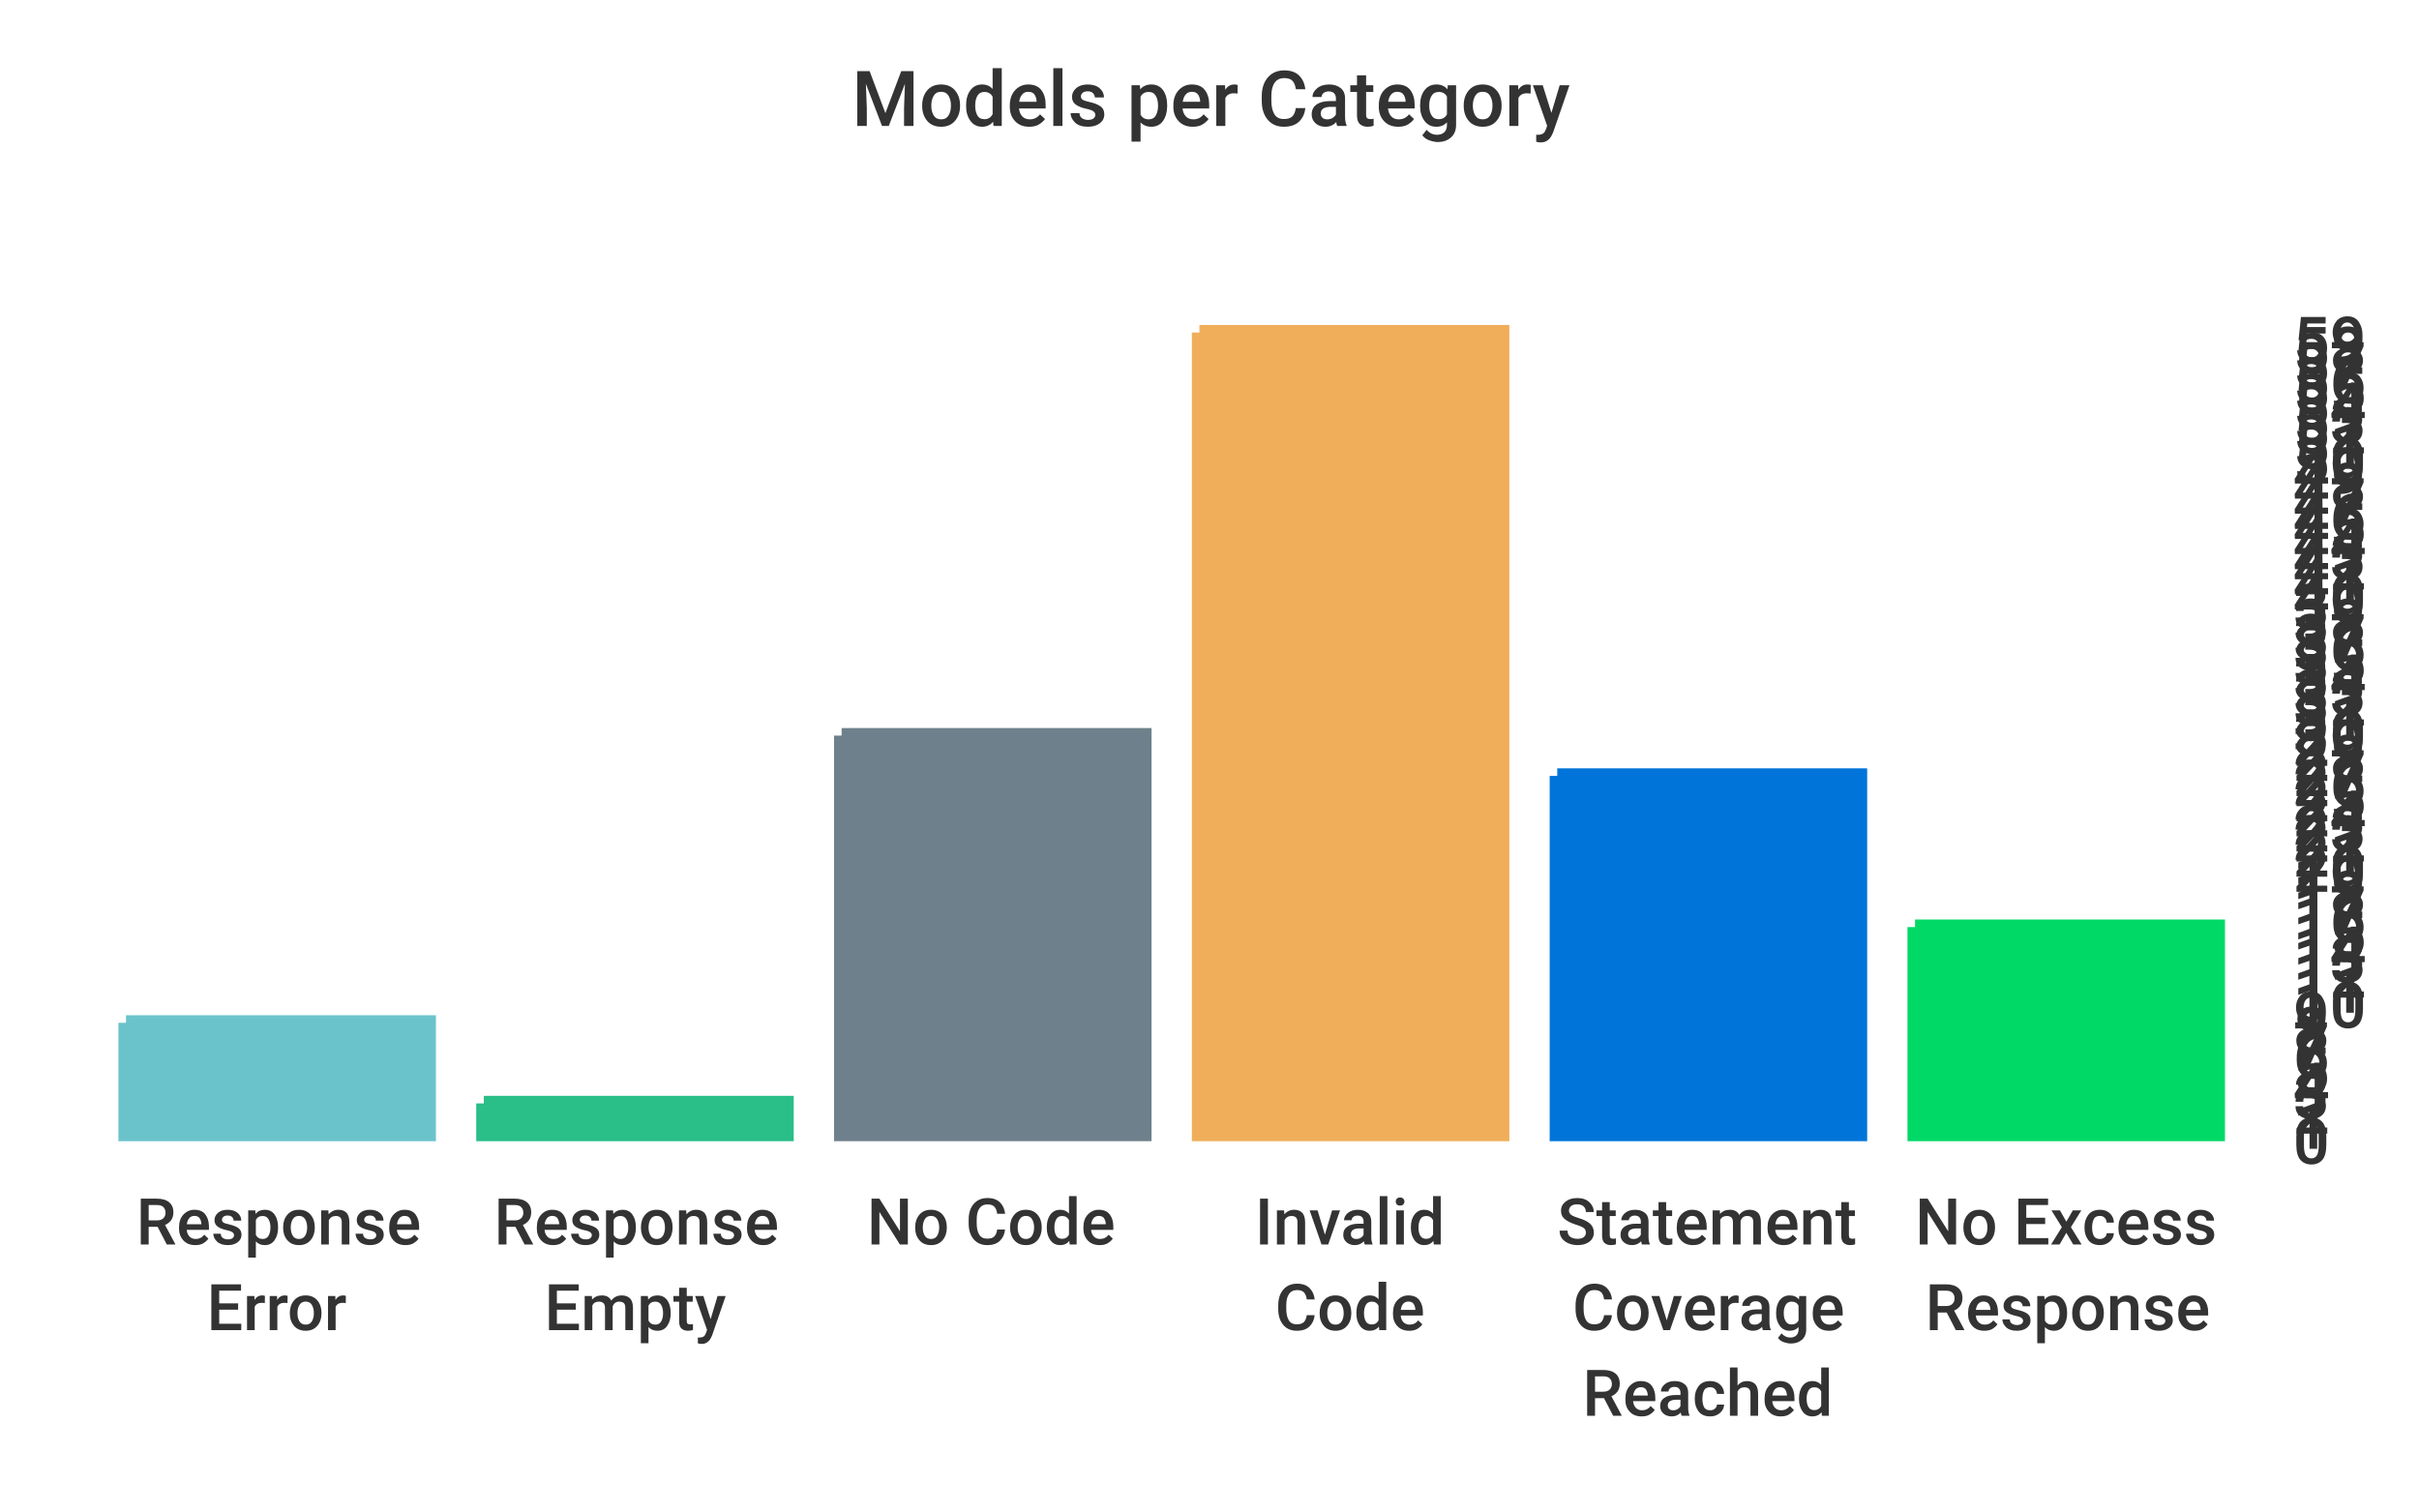
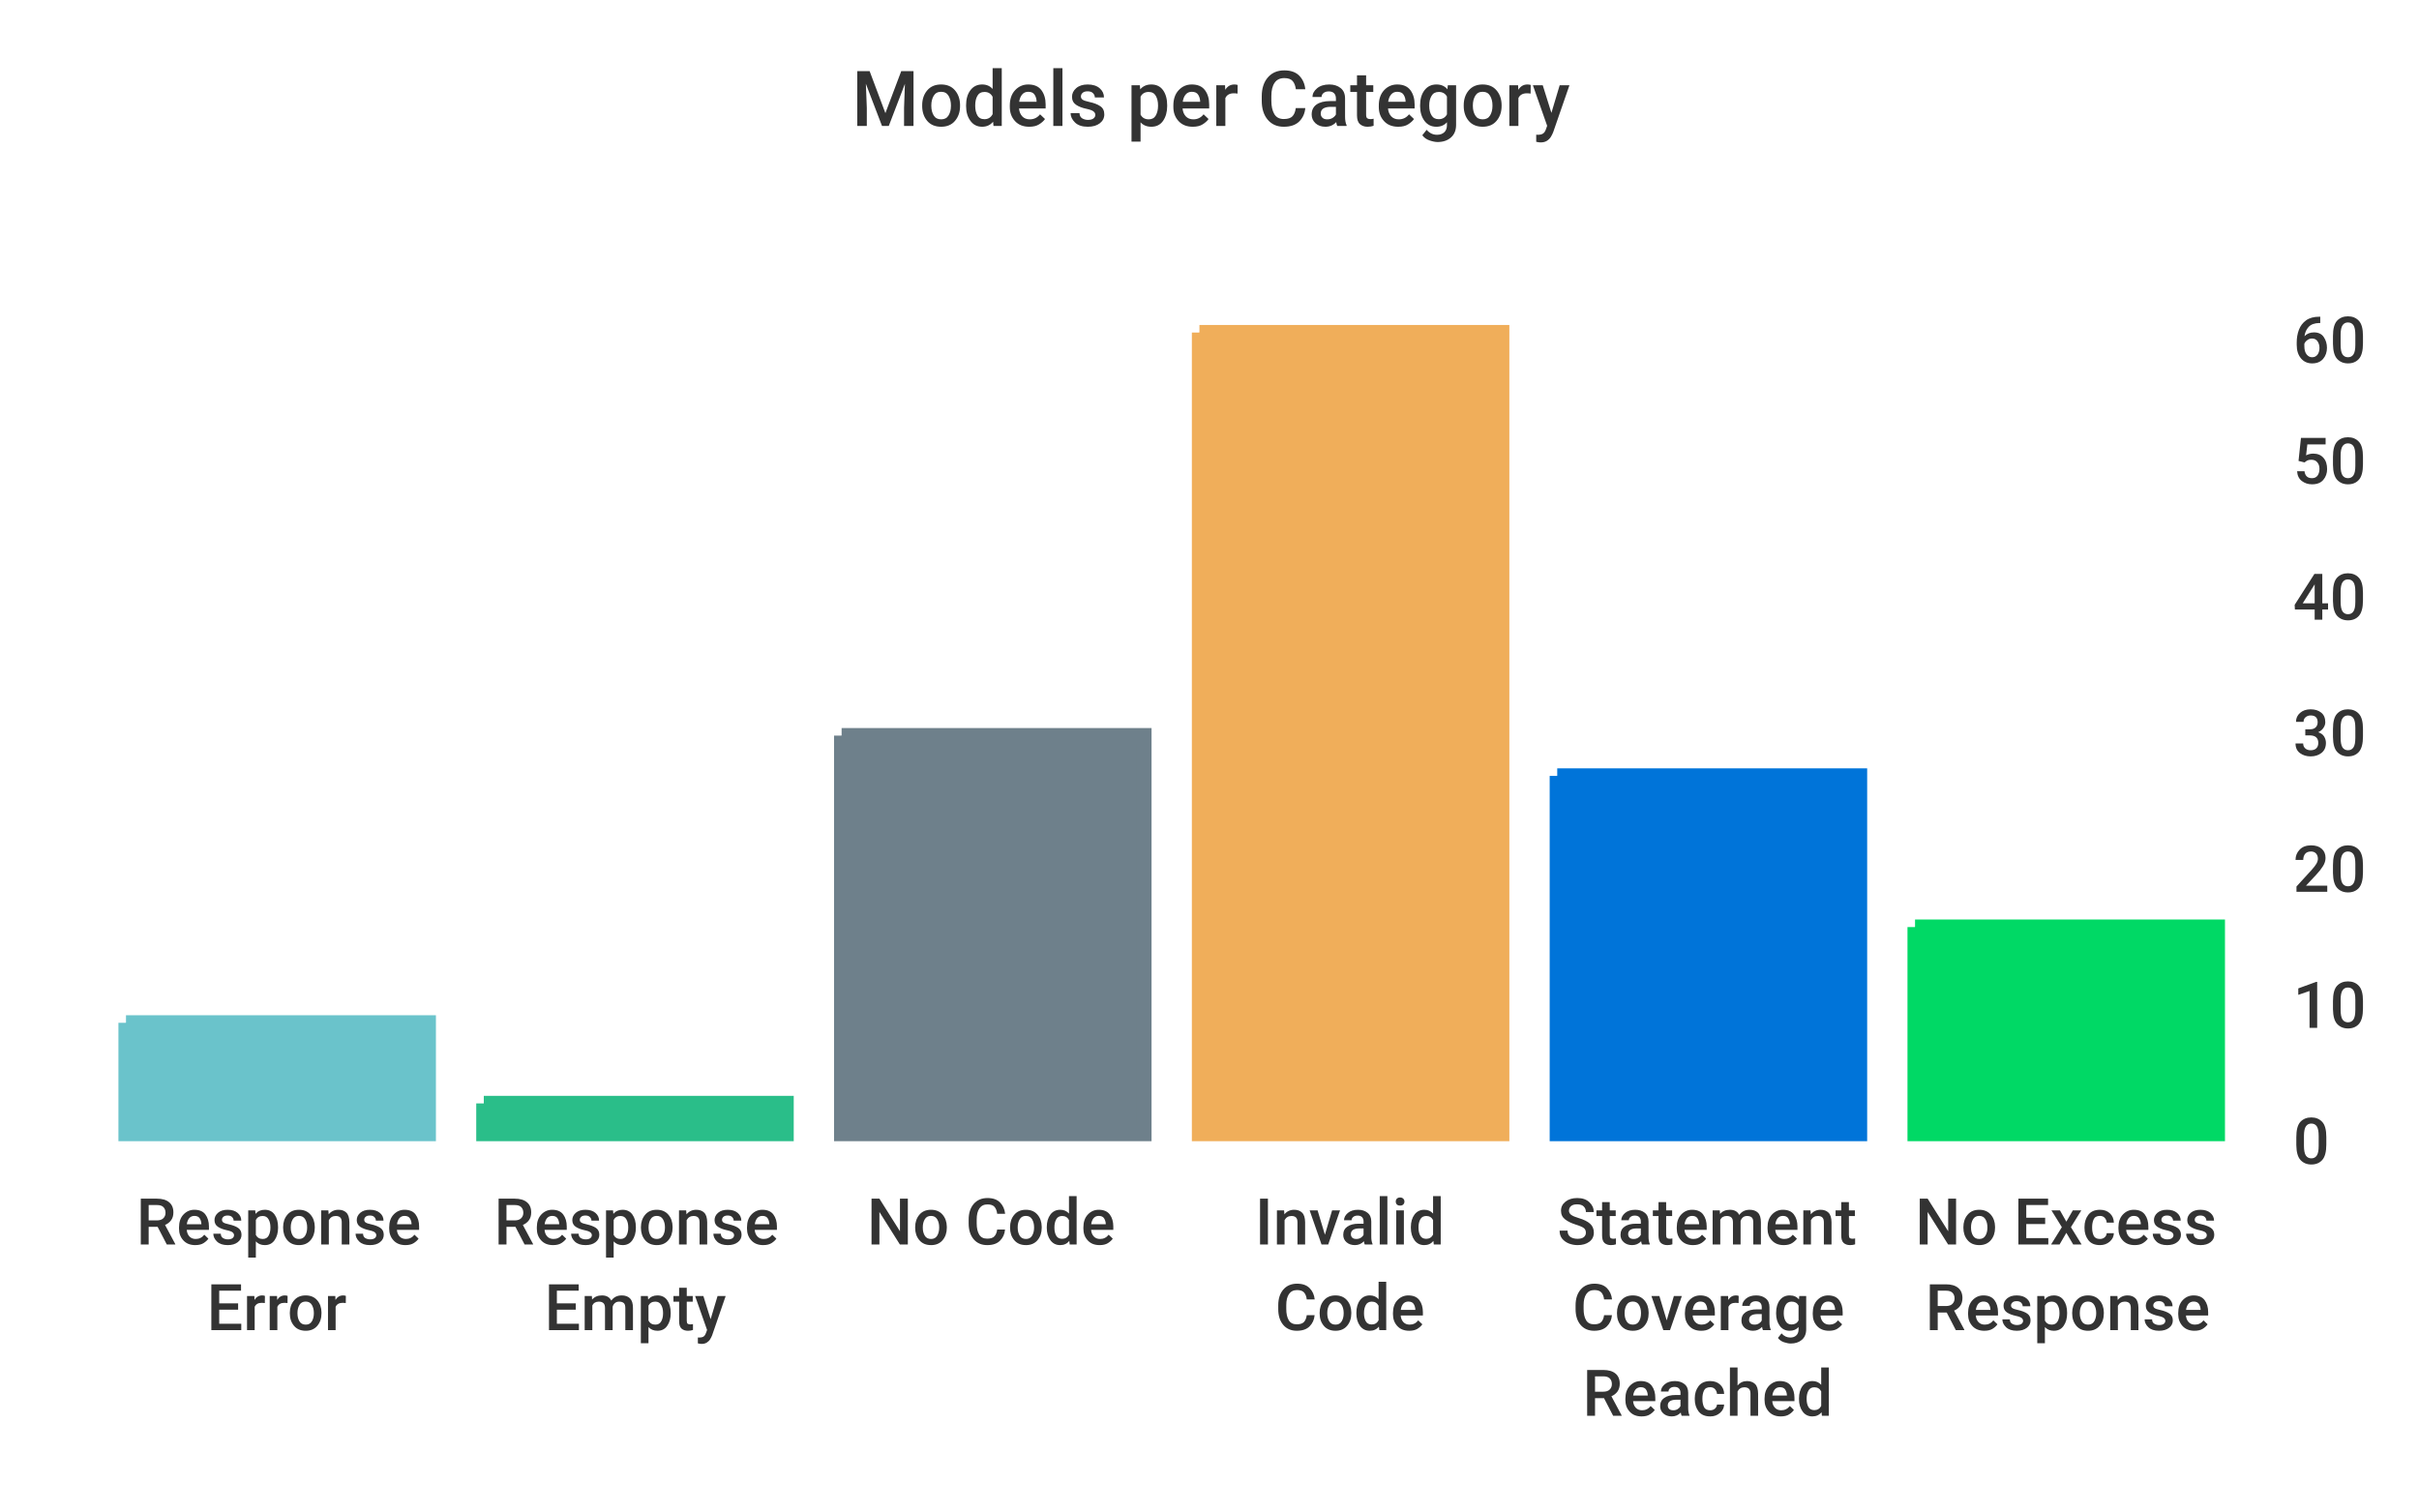
<svg xmlns="http://www.w3.org/2000/svg" width="480" height="300">\n<path d="M 0 0 L 480 0 L 480 300 L 0 300 L 0 0" style="stroke-width:0;stroke:rgba(255,255,255,1.0);fill:rgba(255,255,255,1.0)" />
  <path d="M 20 66 L 445 66 L 445 225 L 20 225 L 20 66" style="stroke-width:0;stroke:rgba(255,255,255,1.0);fill:rgba(255,255,255,1.0)" />
  <path d="M 25 203 L 85 203 L 85 225 L 25 225 L 25 203" style="stroke-width:3;stroke:rgba(106,195,203,1.0);fill:rgba(106,195,203,1.0)" />
  <path d="M 96 219 L 156 219 L 156 225 L 96 225 L 96 219" style="stroke-width:3;stroke:rgba(42,190,137,1.0);fill:rgba(42,190,137,1.0)" />
  <path d="M 167 146 L 227 146 L 227 225 L 167 225 L 167 146" style="stroke-width:3;stroke:rgba(110,128,139,1.0);fill:rgba(110,128,139,1.0)" />
  <path d="M 238 66 L 298 66 L 298 225 L 238 225 L 238 66" style="stroke-width:3;stroke:rgba(240,174,90,1.0);fill:rgba(240,174,90,1.0)" />
  <path d="M 309 154 L 369 154 L 369 225 L 309 225 L 309 154" style="stroke-width:3;stroke:rgba(0,116,217,1.0);fill:rgba(0,116,217,1.0)" />
  <path d="M 380 184 L 440 184 L 440 225 L 380 225 L 380 184" style="stroke-width:3;stroke:rgba(0,217,101,1.0);fill:rgba(0,217,101,1.0)" />
  <path d="M 20 225 L 445 225" style="stroke-width:0;stroke:rgba(51,51,51,1.0);fill:none" />
  <path d="M 20 225 L 20 230" style="stroke-width:0;stroke:rgba(51,51,51,1.0);fill:none" />
  <text x="27" y="247" style="stroke-width:0;stroke:none;fill:rgba(51,51,51,1.0);font-size:12.8px;font-family:'Roboto Medium',sans-serif">Response</text>
  <text x="41" y="264" style="stroke-width:0;stroke:none;fill:rgba(51,51,51,1.0);font-size:12.8px;font-family:'Roboto Medium',sans-serif">Error</text>
  <path d="M 91 225 L 91 230" style="stroke-width:0;stroke:rgba(51,51,51,1.0);fill:none" />
  <text x="98" y="247" style="stroke-width:0;stroke:none;fill:rgba(51,51,51,1.0);font-size:12.8px;font-family:'Roboto Medium',sans-serif">Response</text>
  <text x="108" y="264" style="stroke-width:0;stroke:none;fill:rgba(51,51,51,1.0);font-size:12.8px;font-family:'Roboto Medium',sans-serif">Empty</text>
  <path d="M 162 225 L 162 230" style="stroke-width:0;stroke:rgba(51,51,51,1.0);fill:none" />
  <text x="172" y="247" style="stroke-width:0;stroke:none;fill:rgba(51,51,51,1.0);font-size:12.8px;font-family:'Roboto Medium',sans-serif">No Code</text>
  <path d="M 233 225 L 233 230" style="stroke-width:0;stroke:rgba(51,51,51,1.0);fill:none" />
  <text x="249" y="247" style="stroke-width:0;stroke:none;fill:rgba(51,51,51,1.0);font-size:12.8px;font-family:'Roboto Medium',sans-serif">Invalid</text>
  <text x="253" y="264" style="stroke-width:0;stroke:none;fill:rgba(51,51,51,1.0);font-size:12.8px;font-family:'Roboto Medium',sans-serif">Code</text>
  <path d="M 304 225 L 304 230" style="stroke-width:0;stroke:rgba(51,51,51,1.0);fill:none" />
  <text x="309" y="247" style="stroke-width:0;stroke:none;fill:rgba(51,51,51,1.0);font-size:12.8px;font-family:'Roboto Medium',sans-serif">Statement</text>
  <text x="312" y="264" style="stroke-width:0;stroke:none;fill:rgba(51,51,51,1.0);font-size:12.8px;font-family:'Roboto Medium',sans-serif">Coverage</text>
  <text x="314" y="281" style="stroke-width:0;stroke:none;fill:rgba(51,51,51,1.0);font-size:12.8px;font-family:'Roboto Medium',sans-serif">Reached</text>
  <path d="M 375 225 L 375 230" style="stroke-width:0;stroke:rgba(51,51,51,1.0);fill:none" />
  <text x="380" y="247" style="stroke-width:0;stroke:none;fill:rgba(51,51,51,1.0);font-size:12.8px;font-family:'Roboto Medium',sans-serif">No Excess</text>
  <text x="382" y="264" style="stroke-width:0;stroke:none;fill:rgba(51,51,51,1.0);font-size:12.8px;font-family:'Roboto Medium',sans-serif">Response</text>
  <path d="M 445 225 L 445 66" style="stroke-width:0;stroke:rgba(51,51,51,1.0);fill:none" />
  <path d="M 445 225 L 450 225" style="stroke-width:0;stroke:rgba(51,51,51,1.0);fill:none" />
  <text x="455" y="231" style="stroke-width:0;stroke:none;fill:rgba(51,51,51,1.0);font-size:12.8px;font-family:'Roboto Medium',sans-serif">0</text>
-   <path d="M 445 222 L 450 222" style="stroke-width:0;stroke:rgba(51,51,51,1.0);fill:none" />
-   <text x="455" y="228" style="stroke-width:0;stroke:none;fill:rgba(51,51,51,1.0);font-size:12.8px;font-family:'Roboto Medium',sans-serif">1</text>
-   <path d="M 445 219 L 450 219" style="stroke-width:0;stroke:rgba(51,51,51,1.0);fill:none" />
-   <text x="455" y="225" style="stroke-width:0;stroke:none;fill:rgba(51,51,51,1.0);font-size:12.8px;font-family:'Roboto Medium',sans-serif">2</text>
-   <path d="M 445 216 L 450 216" style="stroke-width:0;stroke:rgba(51,51,51,1.0);fill:none" />
-   <text x="455" y="222" style="stroke-width:0;stroke:none;fill:rgba(51,51,51,1.0);font-size:12.8px;font-family:'Roboto Medium',sans-serif">3</text>
-   <path d="M 445 214 L 450 214" style="stroke-width:0;stroke:rgba(51,51,51,1.0);fill:none" />
-   <text x="455" y="220" style="stroke-width:0;stroke:none;fill:rgba(51,51,51,1.0);font-size:12.8px;font-family:'Roboto Medium',sans-serif">4</text>
-   <path d="M 445 211 L 450 211" style="stroke-width:0;stroke:rgba(51,51,51,1.0);fill:none" />
-   <text x="455" y="217" style="stroke-width:0;stroke:none;fill:rgba(51,51,51,1.0);font-size:12.8px;font-family:'Roboto Medium',sans-serif">5</text>
-   <path d="M 445 208 L 450 208" style="stroke-width:0;stroke:rgba(51,51,51,1.0);fill:none" />
-   <text x="455" y="214" style="stroke-width:0;stroke:none;fill:rgba(51,51,51,1.0);font-size:12.8px;font-family:'Roboto Medium',sans-serif">6</text>
-   <path d="M 445 206 L 450 206" style="stroke-width:0;stroke:rgba(51,51,51,1.0);fill:none" />
-   <text x="455" y="212" style="stroke-width:0;stroke:none;fill:rgba(51,51,51,1.0);font-size:12.8px;font-family:'Roboto Medium',sans-serif">7</text>
-   <path d="M 445 203 L 450 203" style="stroke-width:0;stroke:rgba(51,51,51,1.0);fill:none" />
-   <text x="455" y="209" style="stroke-width:0;stroke:none;fill:rgba(51,51,51,1.0);font-size:12.8px;font-family:'Roboto Medium',sans-serif">8</text>
-   <path d="M 445 200 L 450 200" style="stroke-width:0;stroke:rgba(51,51,51,1.0);fill:none" />
-   <text x="455" y="206" style="stroke-width:0;stroke:none;fill:rgba(51,51,51,1.0);font-size:12.8px;font-family:'Roboto Medium',sans-serif">9</text>
-   <path d="M 445 198 L 450 198" style="stroke-width:0;stroke:rgba(51,51,51,1.0);fill:none" />
+   <path d="M 445 222 L 450 198" style="stroke-width:0;stroke:rgba(51,51,51,1.0);fill:none" />
  <text x="455" y="204" style="stroke-width:0;stroke:none;fill:rgba(51,51,51,1.0);font-size:12.8px;font-family:'Roboto Medium',sans-serif">10</text>
-   <path d="M 445 195 L 450 195" style="stroke-width:0;stroke:rgba(51,51,51,1.0);fill:none" />
-   <text x="455" y="201" style="stroke-width:0;stroke:none;fill:rgba(51,51,51,1.0);font-size:12.8px;font-family:'Roboto Medium',sans-serif">11</text>
-   <path d="M 445 192 L 450 192" style="stroke-width:0;stroke:rgba(51,51,51,1.0);fill:none" />
-   <text x="455" y="198" style="stroke-width:0;stroke:none;fill:rgba(51,51,51,1.0);font-size:12.8px;font-family:'Roboto Medium',sans-serif">12</text>
-   <path d="M 445 189 L 450 189" style="stroke-width:0;stroke:rgba(51,51,51,1.0);fill:none" />
-   <text x="455" y="195" style="stroke-width:0;stroke:none;fill:rgba(51,51,51,1.0);font-size:12.8px;font-family:'Roboto Medium',sans-serif">13</text>
-   <path d="M 445 187 L 450 187" style="stroke-width:0;stroke:rgba(51,51,51,1.0);fill:none" />
-   <text x="455" y="193" style="stroke-width:0;stroke:none;fill:rgba(51,51,51,1.0);font-size:12.8px;font-family:'Roboto Medium',sans-serif">14</text>
-   <path d="M 445 184 L 450 184" style="stroke-width:0;stroke:rgba(51,51,51,1.0);fill:none" />
-   <text x="455" y="190" style="stroke-width:0;stroke:none;fill:rgba(51,51,51,1.0);font-size:12.8px;font-family:'Roboto Medium',sans-serif">15</text>
-   <path d="M 445 181 L 450 181" style="stroke-width:0;stroke:rgba(51,51,51,1.0);fill:none" />
-   <text x="455" y="187" style="stroke-width:0;stroke:none;fill:rgba(51,51,51,1.0);font-size:12.8px;font-family:'Roboto Medium',sans-serif">16</text>
-   <path d="M 445 179 L 450 179" style="stroke-width:0;stroke:rgba(51,51,51,1.0);fill:none" />
-   <text x="455" y="185" style="stroke-width:0;stroke:none;fill:rgba(51,51,51,1.0);font-size:12.8px;font-family:'Roboto Medium',sans-serif">17</text>
-   <path d="M 445 176 L 450 176" style="stroke-width:0;stroke:rgba(51,51,51,1.0);fill:none" />
-   <text x="455" y="182" style="stroke-width:0;stroke:none;fill:rgba(51,51,51,1.0);font-size:12.8px;font-family:'Roboto Medium',sans-serif">18</text>
-   <path d="M 445 173 L 450 173" style="stroke-width:0;stroke:rgba(51,51,51,1.0);fill:none" />
-   <text x="455" y="179" style="stroke-width:0;stroke:none;fill:rgba(51,51,51,1.0);font-size:12.8px;font-family:'Roboto Medium',sans-serif">19</text>
-   <path d="M 445 171 L 450 171" style="stroke-width:0;stroke:rgba(51,51,51,1.0);fill:none" />
+   <path d="M 445 195 L 450 171" style="stroke-width:0;stroke:rgba(51,51,51,1.0);fill:none" />
  <text x="455" y="177" style="stroke-width:0;stroke:none;fill:rgba(51,51,51,1.0);font-size:12.8px;font-family:'Roboto Medium',sans-serif">20</text>
-   <path d="M 445 168 L 450 168" style="stroke-width:0;stroke:rgba(51,51,51,1.0);fill:none" />
-   <text x="455" y="174" style="stroke-width:0;stroke:none;fill:rgba(51,51,51,1.0);font-size:12.8px;font-family:'Roboto Medium',sans-serif">21</text>
-   <path d="M 445 165 L 450 165" style="stroke-width:0;stroke:rgba(51,51,51,1.0);fill:none" />
-   <text x="455" y="171" style="stroke-width:0;stroke:none;fill:rgba(51,51,51,1.0);font-size:12.8px;font-family:'Roboto Medium',sans-serif">22</text>
-   <path d="M 445 163 L 450 163" style="stroke-width:0;stroke:rgba(51,51,51,1.0);fill:none" />
-   <text x="455" y="169" style="stroke-width:0;stroke:none;fill:rgba(51,51,51,1.0);font-size:12.8px;font-family:'Roboto Medium',sans-serif">23</text>
-   <path d="M 445 160 L 450 160" style="stroke-width:0;stroke:rgba(51,51,51,1.0);fill:none" />
-   <text x="455" y="166" style="stroke-width:0;stroke:none;fill:rgba(51,51,51,1.0);font-size:12.8px;font-family:'Roboto Medium',sans-serif">24</text>
-   <path d="M 445 157 L 450 157" style="stroke-width:0;stroke:rgba(51,51,51,1.0);fill:none" />
-   <text x="455" y="163" style="stroke-width:0;stroke:none;fill:rgba(51,51,51,1.0);font-size:12.8px;font-family:'Roboto Medium',sans-serif">25</text>
-   <path d="M 445 154 L 450 154" style="stroke-width:0;stroke:rgba(51,51,51,1.0);fill:none" />
-   <text x="455" y="160" style="stroke-width:0;stroke:none;fill:rgba(51,51,51,1.0);font-size:12.8px;font-family:'Roboto Medium',sans-serif">26</text>
-   <path d="M 445 152 L 450 152" style="stroke-width:0;stroke:rgba(51,51,51,1.0);fill:none" />
-   <text x="455" y="158" style="stroke-width:0;stroke:none;fill:rgba(51,51,51,1.0);font-size:12.8px;font-family:'Roboto Medium',sans-serif">27</text>
-   <path d="M 445 149 L 450 149" style="stroke-width:0;stroke:rgba(51,51,51,1.0);fill:none" />
-   <text x="455" y="155" style="stroke-width:0;stroke:none;fill:rgba(51,51,51,1.0);font-size:12.8px;font-family:'Roboto Medium',sans-serif">28</text>
-   <path d="M 445 146 L 450 146" style="stroke-width:0;stroke:rgba(51,51,51,1.0);fill:none" />
-   <text x="455" y="152" style="stroke-width:0;stroke:none;fill:rgba(51,51,51,1.0);font-size:12.8px;font-family:'Roboto Medium',sans-serif">29</text>
-   <path d="M 445 144 L 450 144" style="stroke-width:0;stroke:rgba(51,51,51,1.0);fill:none" />
+   <path d="M 445 168 L 450 144" style="stroke-width:0;stroke:rgba(51,51,51,1.0);fill:none" />
  <text x="455" y="150" style="stroke-width:0;stroke:none;fill:rgba(51,51,51,1.0);font-size:12.8px;font-family:'Roboto Medium',sans-serif">30</text>
-   <path d="M 445 141 L 450 141" style="stroke-width:0;stroke:rgba(51,51,51,1.0);fill:none" />
-   <text x="455" y="147" style="stroke-width:0;stroke:none;fill:rgba(51,51,51,1.0);font-size:12.8px;font-family:'Roboto Medium',sans-serif">31</text>
-   <path d="M 445 138 L 450 138" style="stroke-width:0;stroke:rgba(51,51,51,1.0);fill:none" />
-   <text x="455" y="144" style="stroke-width:0;stroke:none;fill:rgba(51,51,51,1.0);font-size:12.8px;font-family:'Roboto Medium',sans-serif">32</text>
-   <path d="M 445 136 L 450 136" style="stroke-width:0;stroke:rgba(51,51,51,1.0);fill:none" />
-   <text x="455" y="142" style="stroke-width:0;stroke:none;fill:rgba(51,51,51,1.0);font-size:12.8px;font-family:'Roboto Medium',sans-serif">33</text>
-   <path d="M 445 133 L 450 133" style="stroke-width:0;stroke:rgba(51,51,51,1.0);fill:none" />
-   <text x="455" y="139" style="stroke-width:0;stroke:none;fill:rgba(51,51,51,1.0);font-size:12.8px;font-family:'Roboto Medium',sans-serif">34</text>
-   <path d="M 445 130 L 450 130" style="stroke-width:0;stroke:rgba(51,51,51,1.0);fill:none" />
-   <text x="455" y="136" style="stroke-width:0;stroke:none;fill:rgba(51,51,51,1.0);font-size:12.8px;font-family:'Roboto Medium',sans-serif">35</text>
-   <path d="M 445 127 L 450 127" style="stroke-width:0;stroke:rgba(51,51,51,1.0);fill:none" />
-   <text x="455" y="133" style="stroke-width:0;stroke:none;fill:rgba(51,51,51,1.0);font-size:12.8px;font-family:'Roboto Medium',sans-serif">36</text>
-   <path d="M 445 125 L 450 125" style="stroke-width:0;stroke:rgba(51,51,51,1.0);fill:none" />
-   <text x="455" y="131" style="stroke-width:0;stroke:none;fill:rgba(51,51,51,1.0);font-size:12.8px;font-family:'Roboto Medium',sans-serif">37</text>
-   <path d="M 445 122 L 450 122" style="stroke-width:0;stroke:rgba(51,51,51,1.0);fill:none" />
-   <text x="455" y="128" style="stroke-width:0;stroke:none;fill:rgba(51,51,51,1.0);font-size:12.8px;font-family:'Roboto Medium',sans-serif">38</text>
-   <path d="M 445 119 L 450 119" style="stroke-width:0;stroke:rgba(51,51,51,1.0);fill:none" />
-   <text x="455" y="125" style="stroke-width:0;stroke:none;fill:rgba(51,51,51,1.0);font-size:12.8px;font-family:'Roboto Medium',sans-serif">39</text>
-   <path d="M 445 117 L 450 117" style="stroke-width:0;stroke:rgba(51,51,51,1.0);fill:none" />
+   <path d="M 445 141 L 450 117" style="stroke-width:0;stroke:rgba(51,51,51,1.0);fill:none" />
  <text x="455" y="123" style="stroke-width:0;stroke:none;fill:rgba(51,51,51,1.0);font-size:12.8px;font-family:'Roboto Medium',sans-serif">40</text>
-   <path d="M 445 114 L 450 114" style="stroke-width:0;stroke:rgba(51,51,51,1.0);fill:none" />
-   <text x="455" y="120" style="stroke-width:0;stroke:none;fill:rgba(51,51,51,1.0);font-size:12.8px;font-family:'Roboto Medium',sans-serif">41</text>
-   <path d="M 445 111 L 450 111" style="stroke-width:0;stroke:rgba(51,51,51,1.0);fill:none" />
-   <text x="455" y="117" style="stroke-width:0;stroke:none;fill:rgba(51,51,51,1.0);font-size:12.8px;font-family:'Roboto Medium',sans-serif">42</text>
-   <path d="M 445 109 L 450 109" style="stroke-width:0;stroke:rgba(51,51,51,1.0);fill:none" />
-   <text x="455" y="115" style="stroke-width:0;stroke:none;fill:rgba(51,51,51,1.0);font-size:12.8px;font-family:'Roboto Medium',sans-serif">43</text>
-   <path d="M 445 106 L 450 106" style="stroke-width:0;stroke:rgba(51,51,51,1.0);fill:none" />
-   <text x="455" y="112" style="stroke-width:0;stroke:none;fill:rgba(51,51,51,1.0);font-size:12.8px;font-family:'Roboto Medium',sans-serif">44</text>
-   <path d="M 445 103 L 450 103" style="stroke-width:0;stroke:rgba(51,51,51,1.0);fill:none" />
-   <text x="455" y="109" style="stroke-width:0;stroke:none;fill:rgba(51,51,51,1.0);font-size:12.8px;font-family:'Roboto Medium',sans-serif">45</text>
-   <path d="M 445 101 L 450 101" style="stroke-width:0;stroke:rgba(51,51,51,1.0);fill:none" />
-   <text x="455" y="107" style="stroke-width:0;stroke:none;fill:rgba(51,51,51,1.0);font-size:12.8px;font-family:'Roboto Medium',sans-serif">46</text>
-   <path d="M 445 98 L 450 98" style="stroke-width:0;stroke:rgba(51,51,51,1.0);fill:none" />
-   <text x="455" y="104" style="stroke-width:0;stroke:none;fill:rgba(51,51,51,1.0);font-size:12.8px;font-family:'Roboto Medium',sans-serif">47</text>
-   <path d="M 445 95 L 450 95" style="stroke-width:0;stroke:rgba(51,51,51,1.0);fill:none" />
-   <text x="455" y="101" style="stroke-width:0;stroke:none;fill:rgba(51,51,51,1.0);font-size:12.8px;font-family:'Roboto Medium',sans-serif">48</text>
-   <path d="M 445 92 L 450 92" style="stroke-width:0;stroke:rgba(51,51,51,1.0);fill:none" />
-   <text x="455" y="98" style="stroke-width:0;stroke:none;fill:rgba(51,51,51,1.0);font-size:12.8px;font-family:'Roboto Medium',sans-serif">49</text>
-   <path d="M 445 90 L 450 90" style="stroke-width:0;stroke:rgba(51,51,51,1.0);fill:none" />
+   <path d="M 445 114 L 450 90" style="stroke-width:0;stroke:rgba(51,51,51,1.0);fill:none" />
  <text x="455" y="96" style="stroke-width:0;stroke:none;fill:rgba(51,51,51,1.0);font-size:12.8px;font-family:'Roboto Medium',sans-serif">50</text>
-   <path d="M 445 87 L 450 87" style="stroke-width:0;stroke:rgba(51,51,51,1.0);fill:none" />
-   <text x="455" y="93" style="stroke-width:0;stroke:none;fill:rgba(51,51,51,1.0);font-size:12.8px;font-family:'Roboto Medium',sans-serif">51</text>
-   <path d="M 445 84 L 450 84" style="stroke-width:0;stroke:rgba(51,51,51,1.0);fill:none" />
-   <text x="455" y="90" style="stroke-width:0;stroke:none;fill:rgba(51,51,51,1.0);font-size:12.8px;font-family:'Roboto Medium',sans-serif">52</text>
-   <path d="M 445 82 L 450 82" style="stroke-width:0;stroke:rgba(51,51,51,1.0);fill:none" />
-   <text x="455" y="88" style="stroke-width:0;stroke:none;fill:rgba(51,51,51,1.0);font-size:12.8px;font-family:'Roboto Medium',sans-serif">53</text>
-   <path d="M 445 79 L 450 79" style="stroke-width:0;stroke:rgba(51,51,51,1.0);fill:none" />
-   <text x="455" y="85" style="stroke-width:0;stroke:none;fill:rgba(51,51,51,1.0);font-size:12.8px;font-family:'Roboto Medium',sans-serif">54</text>
-   <path d="M 445 76 L 450 76" style="stroke-width:0;stroke:rgba(51,51,51,1.0);fill:none" />
-   <text x="455" y="82" style="stroke-width:0;stroke:none;fill:rgba(51,51,51,1.0);font-size:12.8px;font-family:'Roboto Medium',sans-serif">55</text>
-   <path d="M 445 74 L 450 74" style="stroke-width:0;stroke:rgba(51,51,51,1.0);fill:none" />
-   <text x="455" y="80" style="stroke-width:0;stroke:none;fill:rgba(51,51,51,1.0);font-size:12.8px;font-family:'Roboto Medium',sans-serif">56</text>
-   <path d="M 445 71 L 450 71" style="stroke-width:0;stroke:rgba(51,51,51,1.0);fill:none" />
-   <text x="455" y="77" style="stroke-width:0;stroke:none;fill:rgba(51,51,51,1.0);font-size:12.8px;font-family:'Roboto Medium',sans-serif">57</text>
-   <path d="M 445 68 L 450 68" style="stroke-width:0;stroke:rgba(51,51,51,1.0);fill:none" />
-   <text x="455" y="74" style="stroke-width:0;stroke:none;fill:rgba(51,51,51,1.0);font-size:12.8px;font-family:'Roboto Medium',sans-serif">58</text>
-   <path d="M 445 66 L 450 66" style="stroke-width:0;stroke:rgba(51,51,51,1.0);fill:none" />
-   <text x="455" y="72" style="stroke-width:0;stroke:none;fill:rgba(51,51,51,1.0);font-size:12.8px;font-family:'Roboto Medium',sans-serif">59</text>
+   <path d="M 445 87 L 450 66" style="stroke-width:0;stroke:rgba(51,51,51,1.0);fill:none" />
+   <text x="455" y="72" style="stroke-width:0;stroke:none;fill:rgba(51,51,51,1.0);font-size:12.8px;font-family:'Roboto Medium',sans-serif">60</text>
  <path d="M 20 225 L 445 225" style="stroke-width:0;stroke:none;fill:none" />
  <path d="M 20 222 L 445 222" style="stroke-width:0;stroke:none;fill:none" />
  <path d="M 20 219 L 445 219" style="stroke-width:0;stroke:none;fill:none" />
  <path d="M 20 216 L 445 216" style="stroke-width:0;stroke:none;fill:none" />
  <path d="M 20 214 L 445 214" style="stroke-width:0;stroke:none;fill:none" />
  <path d="M 20 211 L 445 211" style="stroke-width:0;stroke:none;fill:none" />
  <path d="M 20 208 L 445 208" style="stroke-width:0;stroke:none;fill:none" />
  <path d="M 20 206 L 445 206" style="stroke-width:0;stroke:none;fill:none" />
  <path d="M 20 203 L 445 203" style="stroke-width:0;stroke:none;fill:none" />
  <path d="M 20 200 L 445 200" style="stroke-width:0;stroke:none;fill:none" />
  <path d="M 20 198 L 445 198" style="stroke-width:0;stroke:none;fill:none" />
  <path d="M 20 195 L 445 195" style="stroke-width:0;stroke:none;fill:none" />
  <path d="M 20 192 L 445 192" style="stroke-width:0;stroke:none;fill:none" />
  <path d="M 20 189 L 445 189" style="stroke-width:0;stroke:none;fill:none" />
  <path d="M 20 187 L 445 187" style="stroke-width:0;stroke:none;fill:none" />
  <path d="M 20 184 L 445 184" style="stroke-width:0;stroke:none;fill:none" />
  <path d="M 20 181 L 445 181" style="stroke-width:0;stroke:none;fill:none" />
  <path d="M 20 179 L 445 179" style="stroke-width:0;stroke:none;fill:none" />
  <path d="M 20 176 L 445 176" style="stroke-width:0;stroke:none;fill:none" />
  <path d="M 20 173 L 445 173" style="stroke-width:0;stroke:none;fill:none" />
  <path d="M 20 171 L 445 171" style="stroke-width:0;stroke:none;fill:none" />
  <path d="M 20 168 L 445 168" style="stroke-width:0;stroke:none;fill:none" />
  <path d="M 20 165 L 445 165" style="stroke-width:0;stroke:none;fill:none" />
  <path d="M 20 163 L 445 163" style="stroke-width:0;stroke:none;fill:none" />
  <path d="M 20 160 L 445 160" style="stroke-width:0;stroke:none;fill:none" />
  <path d="M 20 157 L 445 157" style="stroke-width:0;stroke:none;fill:none" />
  <path d="M 20 154 L 445 154" style="stroke-width:0;stroke:none;fill:none" />
  <path d="M 20 152 L 445 152" style="stroke-width:0;stroke:none;fill:none" />
  <path d="M 20 149 L 445 149" style="stroke-width:0;stroke:none;fill:none" />
  <path d="M 20 146 L 445 146" style="stroke-width:0;stroke:none;fill:none" />
  <path d="M 20 144 L 445 144" style="stroke-width:0;stroke:none;fill:none" />
  <path d="M 20 141 L 445 141" style="stroke-width:0;stroke:none;fill:none" />
  <path d="M 20 138 L 445 138" style="stroke-width:0;stroke:none;fill:none" />
  <path d="M 20 136 L 445 136" style="stroke-width:0;stroke:none;fill:none" />
  <path d="M 20 133 L 445 133" style="stroke-width:0;stroke:none;fill:none" />
  <path d="M 20 130 L 445 130" style="stroke-width:0;stroke:none;fill:none" />
  <path d="M 20 127 L 445 127" style="stroke-width:0;stroke:none;fill:none" />
  <path d="M 20 125 L 445 125" style="stroke-width:0;stroke:none;fill:none" />
  <path d="M 20 122 L 445 122" style="stroke-width:0;stroke:none;fill:none" />
  <path d="M 20 119 L 445 119" style="stroke-width:0;stroke:none;fill:none" />
  <path d="M 20 117 L 445 117" style="stroke-width:0;stroke:none;fill:none" />
  <path d="M 20 114 L 445 114" style="stroke-width:0;stroke:none;fill:none" />
  <path d="M 20 111 L 445 111" style="stroke-width:0;stroke:none;fill:none" />
  <path d="M 20 109 L 445 109" style="stroke-width:0;stroke:none;fill:none" />
  <path d="M 20 106 L 445 106" style="stroke-width:0;stroke:none;fill:none" />
  <path d="M 20 103 L 445 103" style="stroke-width:0;stroke:none;fill:none" />
  <path d="M 20 101 L 445 101" style="stroke-width:0;stroke:none;fill:none" />
  <path d="M 20 98 L 445 98" style="stroke-width:0;stroke:none;fill:none" />
  <path d="M 20 95 L 445 95" style="stroke-width:0;stroke:none;fill:none" />
  <path d="M 20 92 L 445 92" style="stroke-width:0;stroke:none;fill:none" />
  <path d="M 20 90 L 445 90" style="stroke-width:0;stroke:none;fill:none" />
  <path d="M 20 87 L 445 87" style="stroke-width:0;stroke:none;fill:none" />
  <path d="M 20 84 L 445 84" style="stroke-width:0;stroke:none;fill:none" />
  <path d="M 20 82 L 445 82" style="stroke-width:0;stroke:none;fill:none" />
  <path d="M 20 79 L 445 79" style="stroke-width:0;stroke:none;fill:none" />
  <path d="M 20 76 L 445 76" style="stroke-width:0;stroke:none;fill:none" />
  <path d="M 20 74 L 445 74" style="stroke-width:0;stroke:none;fill:none" />
  <path d="M 20 71 L 445 71" style="stroke-width:0;stroke:none;fill:none" />
  <path d="M 20 68 L 445 68" style="stroke-width:0;stroke:none;fill:none" />
  <text x="169" y="25" style="stroke-width:0;stroke:none;fill:rgba(51,51,51,1.0);font-size:15.3px;font-family:'Roboto Medium',sans-serif">Models per Category</text>
</svg>
